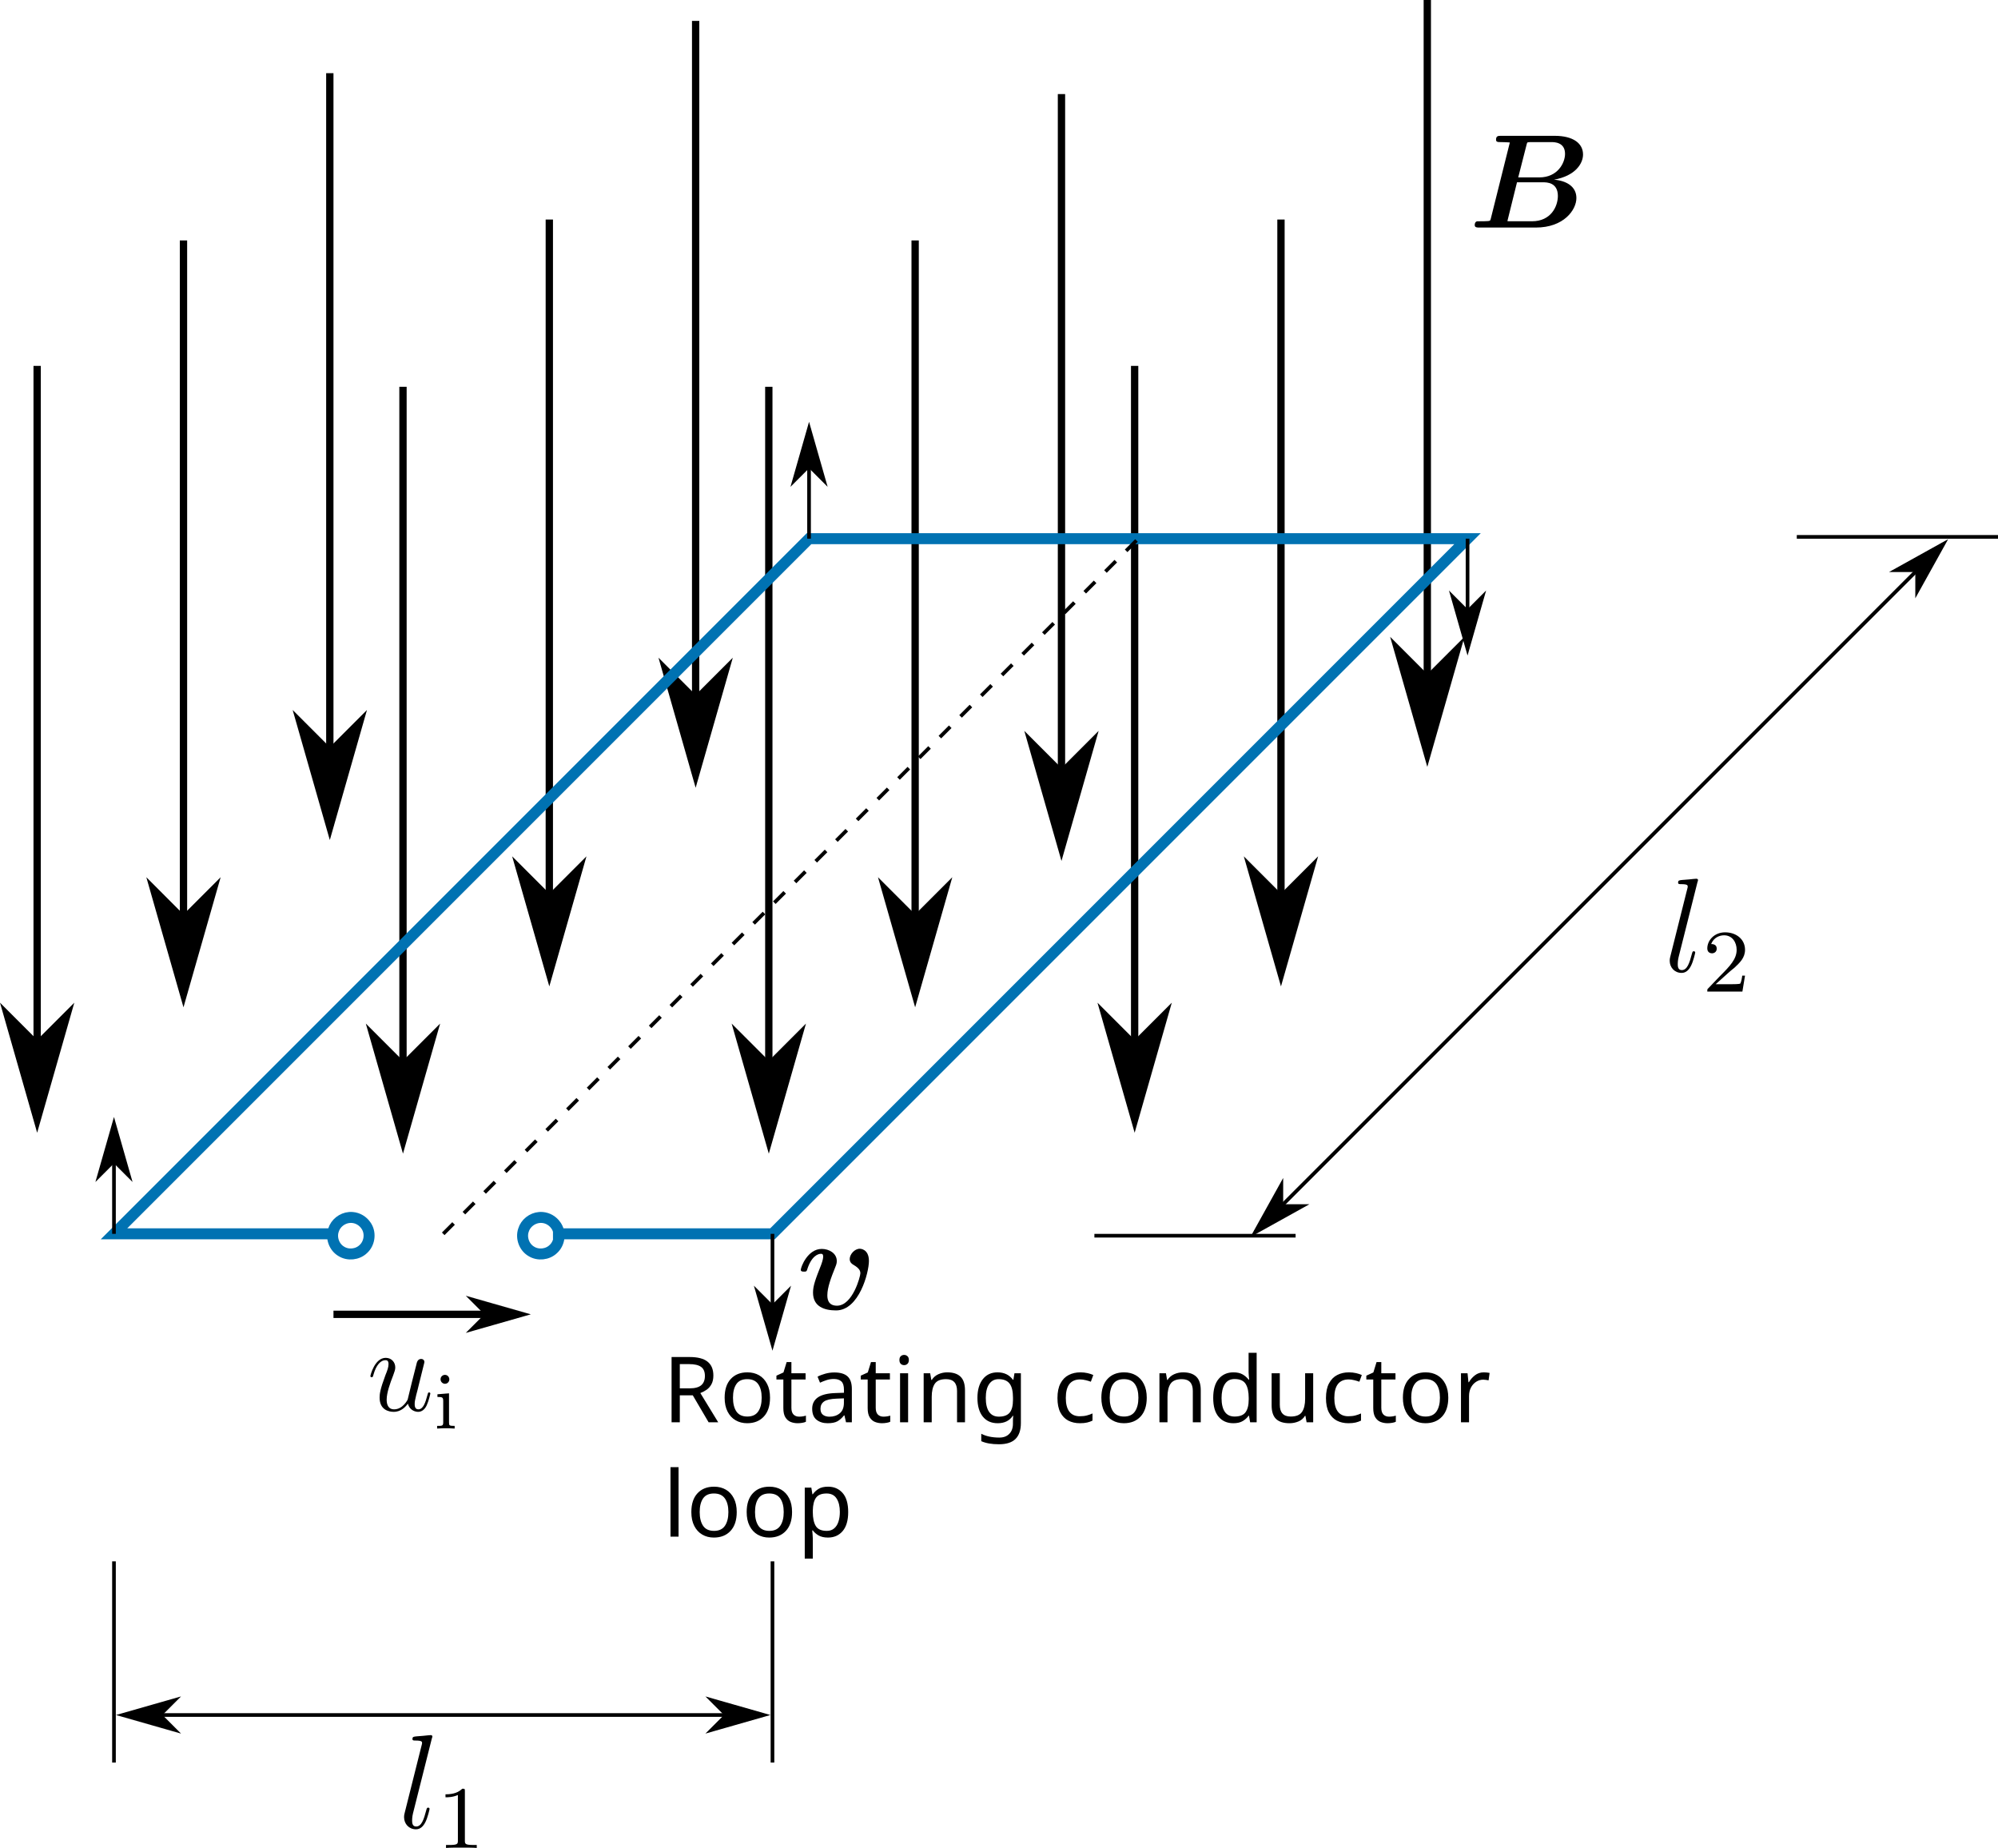
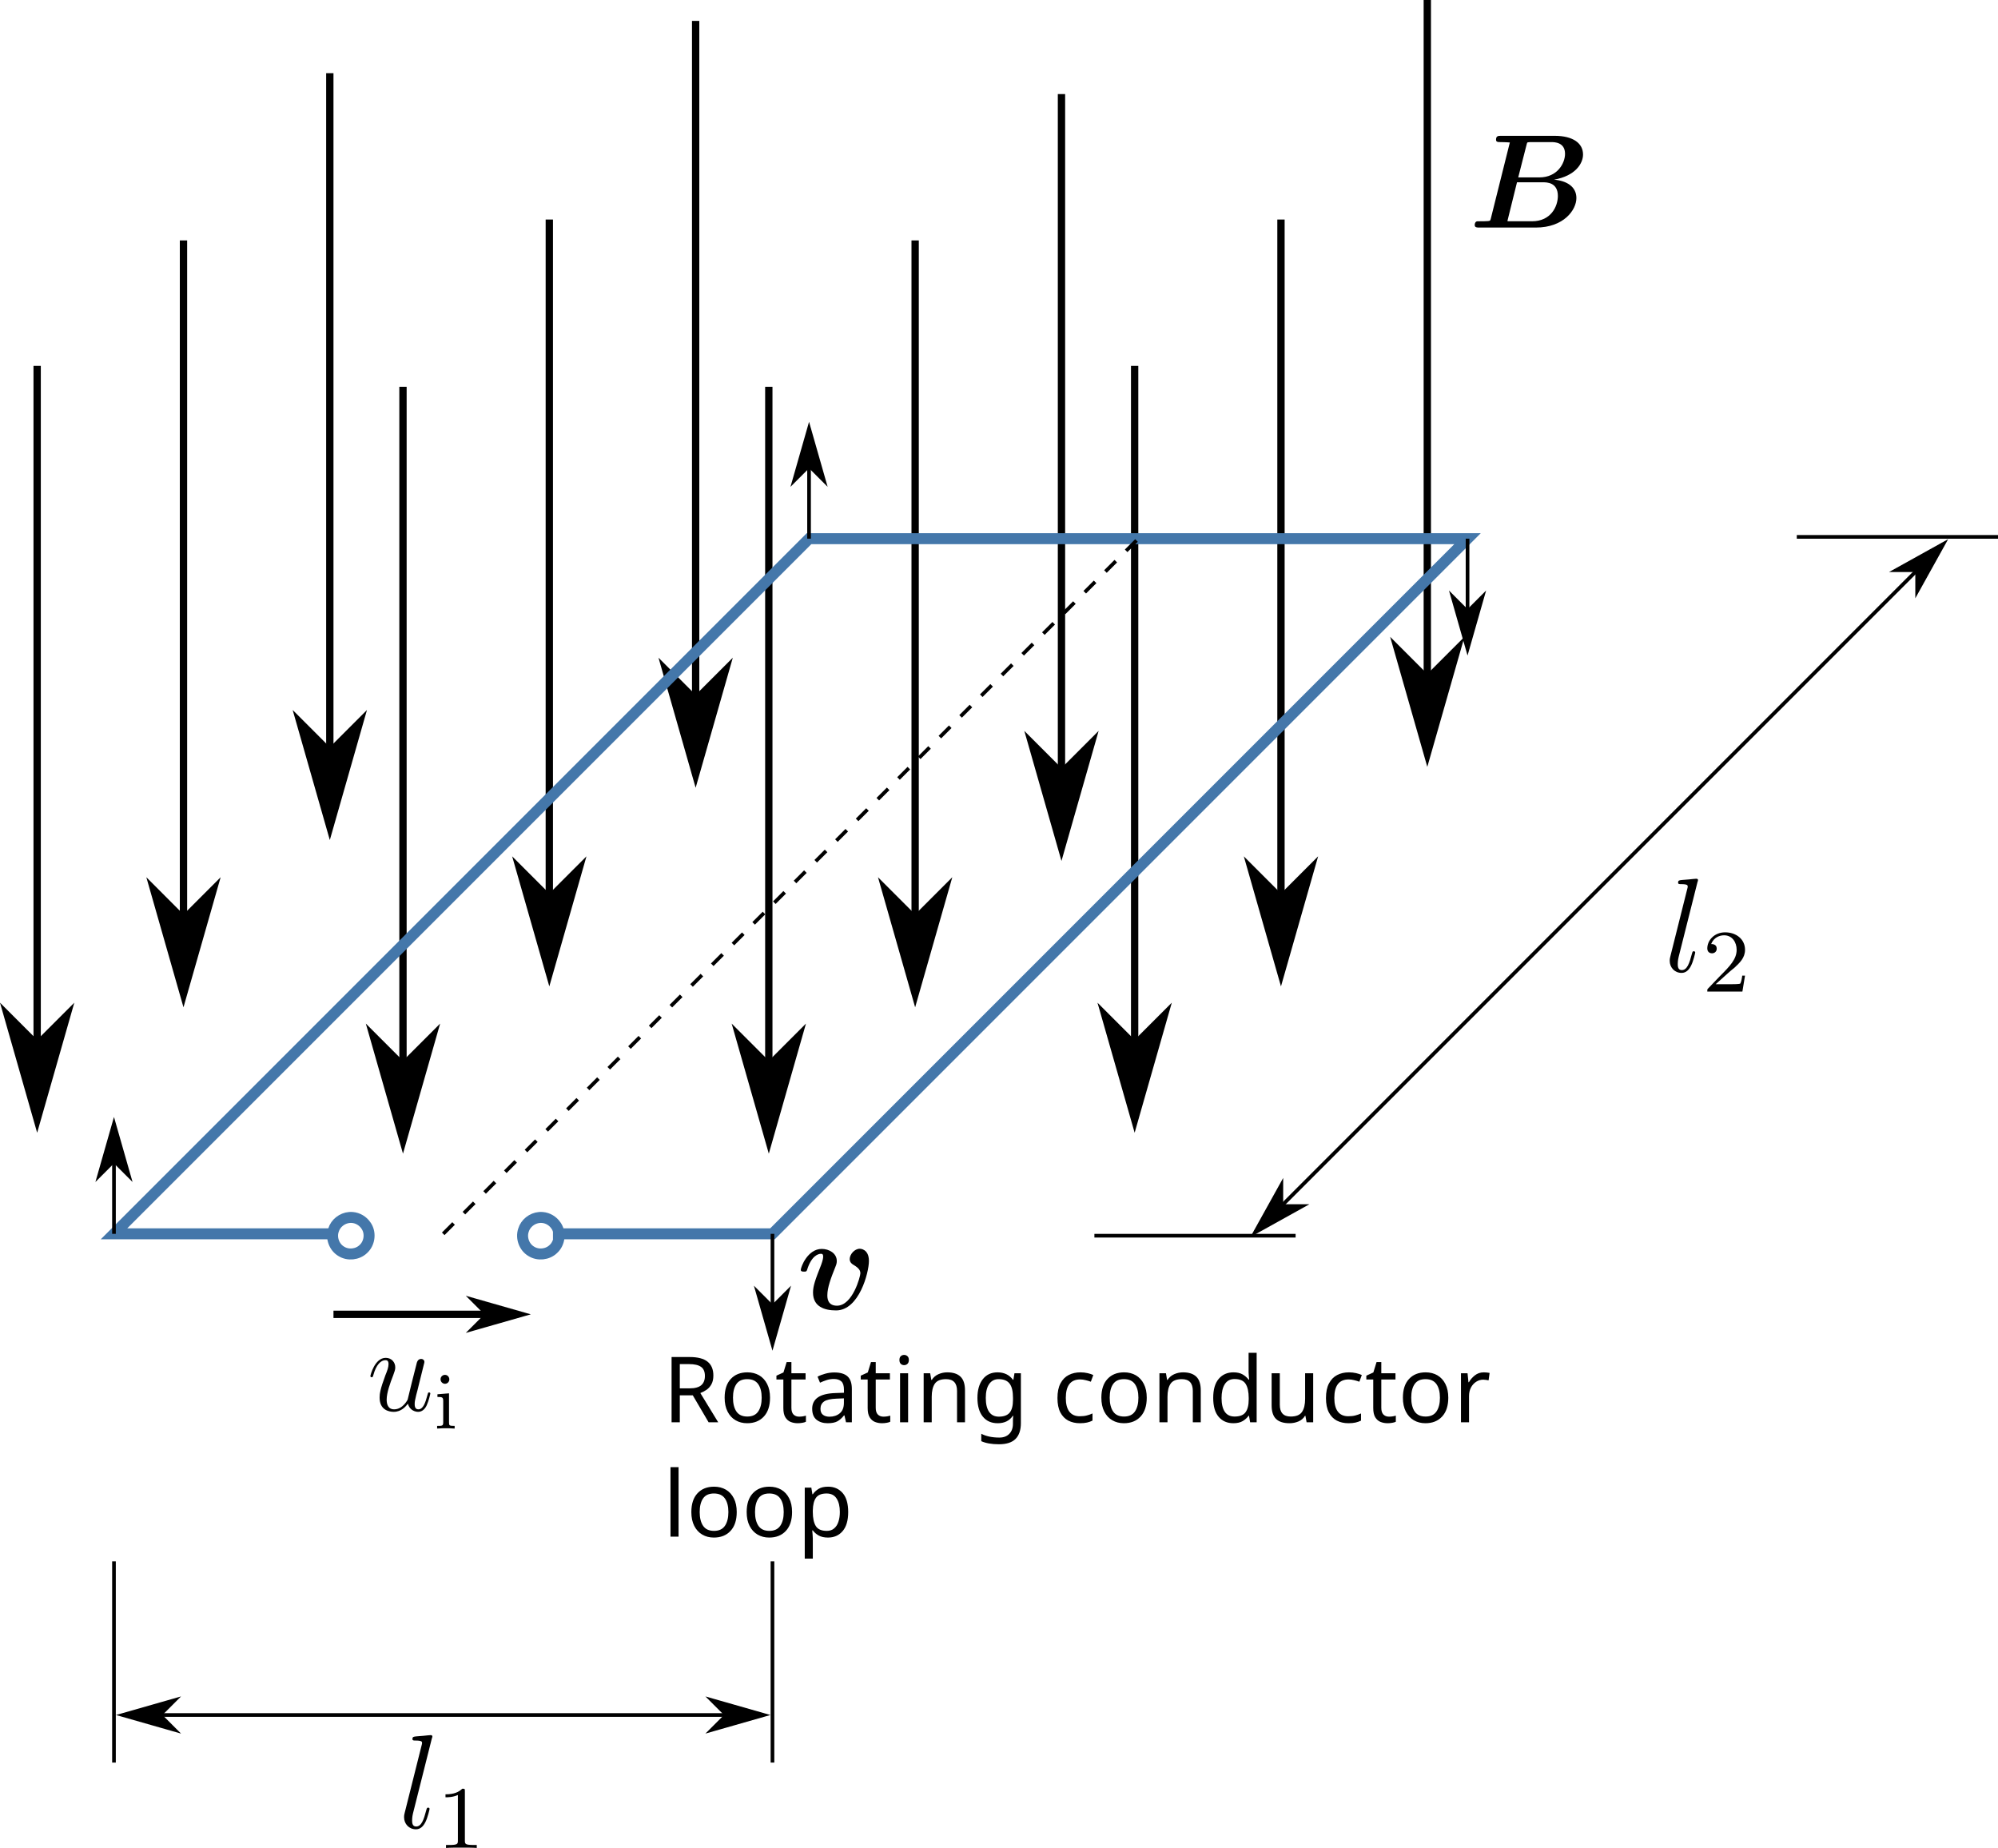
<svg xmlns="http://www.w3.org/2000/svg" width="546.156" height="505.071" id="svg2" version="1.1">
  <defs id="defs4">
    <marker orient="auto" refY="0" refX="0" id="Arrow1Lstart" style="overflow:visible">
      <path id="path3760" d="M 0,0 5,-5 -12.5,0 5,5 Z" style="fill-rule:evenodd;stroke:#000000;stroke-width:1pt;marker-start:none" transform="matrix(0.8,0,0,0.8,10,0)" />
    </marker>
    <marker orient="auto" refY="0" refX="0" id="Arrow1Mend" style="overflow:visible">
      <path id="path3769" d="M 0,0 5,-5 -12.5,0 5,5 Z" style="fill-rule:evenodd;stroke:#000000;stroke-width:1pt;marker-start:none" transform="matrix(-0.4,0,0,-0.4,-4,0)" />
    </marker>
    <marker orient="auto" refY="0" refX="0" id="Arrow1Lend" style="overflow:visible">
      <path id="path3763" d="M 0,0 5,-5 -12.5,0 5,5 Z" style="fill-rule:evenodd;stroke:#000000;stroke-width:1pt;marker-start:none" transform="matrix(-0.8,0,0,-0.8,-10,0)" />
    </marker>
    <marker orient="auto" refY="0" refX="0" id="Arrow1Lend-1" style="overflow:visible">
      <path id="path3763-7" d="M 0,0 5,-5 -12.5,0 5,5 Z" style="fill-rule:evenodd;stroke:#000000;stroke-width:1pt;marker-start:none" transform="matrix(-0.8,0,0,-0.8,-10,0)" />
    </marker>
    <marker orient="auto" refY="0" refX="0" id="Arrow1Lend-0" style="overflow:visible">
      <path id="path3763-9" d="M 0,0 5,-5 -12.5,0 5,5 Z" style="fill-rule:evenodd;stroke:#000000;stroke-width:1pt;marker-start:none" transform="matrix(-0.8,0,0,-0.8,-10,0)" />
    </marker>
    <marker orient="auto" refY="0" refX="0" id="Arrow1Lend-8" style="overflow:visible">
      <path id="path3763-2" d="M 0,0 5,-5 -12.5,0 5,5 Z" style="fill-rule:evenodd;stroke:#000000;stroke-width:1pt;marker-start:none" transform="matrix(-0.8,0,0,-0.8,-10,0)" />
    </marker>
    <marker orient="auto" refY="0" refX="0" id="Arrow1Lend-5" style="overflow:visible">
      <path id="path3763-1" d="M 0,0 5,-5 -12.5,0 5,5 Z" style="fill-rule:evenodd;stroke:#000000;stroke-width:1pt;marker-start:none" transform="matrix(-0.8,0,0,-0.8,-10,0)" />
    </marker>
    <marker orient="auto" refY="0" refX="0" id="Arrow1Lend-11" style="overflow:visible">
      <path id="path3763-5" d="M 0,0 5,-5 -12.5,0 5,5 Z" style="fill-rule:evenodd;stroke:#000000;stroke-width:1pt;marker-start:none" transform="matrix(-0.8,0,0,-0.8,-10,0)" />
    </marker>
    <marker orient="auto" refY="0" refX="0" id="Arrow1Lend-7" style="overflow:visible">
      <path id="path3763-6" d="M 0,0 5,-5 -12.5,0 5,5 Z" style="fill-rule:evenodd;stroke:#000000;stroke-width:1pt;marker-start:none" transform="matrix(-0.8,0,0,-0.8,-10,0)" />
    </marker>
    <marker orient="auto" refY="0" refX="0" id="Arrow1Lend-4" style="overflow:visible">
      <path id="path3763-23" d="M 0,0 5,-5 -12.5,0 5,5 Z" style="fill-rule:evenodd;stroke:#000000;stroke-width:1pt;marker-start:none" transform="matrix(-0.8,0,0,-0.8,-10,0)" />
    </marker>
    <marker orient="auto" refY="0" refX="0" id="Arrow1Lend-16" style="overflow:visible">
      <path id="path3763-8" d="M 0,0 5,-5 -12.5,0 5,5 Z" style="fill-rule:evenodd;stroke:#000000;stroke-width:1pt;marker-start:none" transform="matrix(-0.8,0,0,-0.8,-10,0)" />
    </marker>
    <marker orient="auto" refY="0" refX="0" id="Arrow1Lend-3" style="overflow:visible">
      <path id="path3763-4" d="M 0,0 5,-5 -12.5,0 5,5 Z" style="fill-rule:evenodd;stroke:#000000;stroke-width:1pt;marker-start:none" transform="matrix(-0.8,0,0,-0.8,-10,0)" />
    </marker>
    <marker orient="auto" refY="0" refX="0" id="Arrow1Lend-13" style="overflow:visible">
      <path id="path3763-87" d="M 0,0 5,-5 -12.5,0 5,5 Z" style="fill-rule:evenodd;stroke:#000000;stroke-width:1pt;marker-start:none" transform="matrix(-0.8,0,0,-0.8,-10,0)" />
    </marker>
    <marker orient="auto" refY="0" refX="0" id="Arrow1Lend-2" style="overflow:visible">
      <path id="path3763-77" d="M 0,0 5,-5 -12.5,0 5,5 Z" style="fill-rule:evenodd;stroke:#000000;stroke-width:1pt;marker-start:none" transform="matrix(-0.8,0,0,-0.8,-10,0)" />
    </marker>
    <marker orient="auto" refY="0" refX="0" id="Arrow1Lend-2-1" style="overflow:visible">
      <path id="path3763-77-9" d="M 0,0 5,-5 -12.5,0 5,5 Z" style="fill-rule:evenodd;stroke:#000000;stroke-width:1pt;marker-start:none" transform="matrix(-0.8,0,0,-0.8,-10,0)" />
    </marker>
    <marker orient="auto" refY="0" refX="0" id="Arrow1Lend-2-2" style="overflow:visible">
      <path id="path3763-77-8" d="M 0,0 5,-5 -12.5,0 5,5 Z" style="fill-rule:evenodd;stroke:#000000;stroke-width:1pt;marker-start:none" transform="matrix(-0.8,0,0,-0.8,-10,0)" />
    </marker>
  </defs>
  <g id="layer1" transform="translate(-169.844, -146.648)">
-     <path style="fill:#F0E442;stroke:#000000;stroke-width:2;stroke-linecap:butt;stroke-linejoin:miter;stroke-miterlimit:4;stroke-dasharray:none;stroke-opacity:1;marker-end:url(#Arrow1Lend)" d="M 180,246.648 V 452.362" id="path2985" />
-     <path style="fill:#F0E442;stroke:#000000;stroke-width:2;stroke-linecap:butt;stroke-linejoin:miter;stroke-miterlimit:4;stroke-dasharray:none;stroke-opacity:1;marker-end:url(#Arrow1Lend)" d="M 220,212.362 V 418.076" id="path2985-4" />
-     <path style="fill:#F0E442;stroke:#000000;stroke-width:2;stroke-linecap:butt;stroke-linejoin:miter;stroke-miterlimit:4;stroke-dasharray:none;stroke-opacity:1;marker-end:url(#Arrow1Lend)" d="M 260,166.648 V 372.362" id="path2985-48" />
-     <path style="fill:#F0E442;stroke:#000000;stroke-width:2;stroke-linecap:butt;stroke-linejoin:miter;stroke-miterlimit:4;stroke-dasharray:none;stroke-opacity:1;marker-end:url(#Arrow1Lend)" d="M 280,252.362 V 458.076" id="path2985-45" />
-     <path style="fill:#F0E442;stroke:#000000;stroke-width:2;stroke-linecap:butt;stroke-linejoin:miter;stroke-miterlimit:4;stroke-dasharray:none;stroke-opacity:1;marker-end:url(#Arrow1Lend)" d="M 320,206.648 V 412.362" id="path2985-7" />
-     <path style="fill:#F0E442;stroke:#000000;stroke-width:2;stroke-linecap:butt;stroke-linejoin:miter;stroke-miterlimit:4;stroke-dasharray:none;stroke-opacity:1;marker-end:url(#Arrow1Lend)" d="M 360,152.362 V 358.076" id="path2985-2" />
-     <path style="fill:#F0E442;stroke:#000000;stroke-width:2;stroke-linecap:butt;stroke-linejoin:miter;stroke-miterlimit:4;stroke-dasharray:none;stroke-opacity:1;marker-end:url(#Arrow1Lend)" d="M 380,252.362 V 458.076" id="path2985-1" />
-     <path style="fill:#F0E442;stroke:#000000;stroke-width:2;stroke-linecap:butt;stroke-linejoin:miter;stroke-miterlimit:4;stroke-dasharray:none;stroke-opacity:1;marker-end:url(#Arrow1Lend)" d="M 420,212.362 V 418.076" id="path2985-22" />
-     <path style="fill:#F0E442;stroke:#000000;stroke-width:2;stroke-linecap:butt;stroke-linejoin:miter;stroke-miterlimit:4;stroke-dasharray:none;stroke-opacity:1;marker-end:url(#Arrow1Lend)" d="M 460,172.362 V 378.076" id="path2985-5" />
-     <path style="fill:#F0E442;stroke:#000000;stroke-width:2;stroke-linecap:butt;stroke-linejoin:miter;stroke-miterlimit:4;stroke-dasharray:none;stroke-opacity:1;marker-end:url(#Arrow1Lend)" d="M 480,246.648 V 452.362" id="path2985-5-1" />
-     <path style="fill:#F0E442;stroke:#000000;stroke-width:2;stroke-linecap:butt;stroke-linejoin:miter;stroke-miterlimit:4;stroke-dasharray:none;stroke-opacity:1;marker-end:url(#Arrow1Lend)" d="M 520,206.648 V 412.362" id="path2985-5-4" />
-     <path style="fill:#F0E442;stroke:#000000;stroke-width:2;stroke-linecap:butt;stroke-linejoin:miter;stroke-miterlimit:4;stroke-dasharray:none;stroke-opacity:1;marker-end:url(#Arrow1Lend)" d="M 560,146.648 V 352.362" id="path2985-5-9" />
+     <path style="fill:#CCBB44;stroke:#000000;stroke-width:2;stroke-linecap:butt;stroke-linejoin:miter;stroke-miterlimit:4;stroke-dasharray:none;stroke-opacity:1;marker-end:url(#Arrow1Lend)" d="M 180,246.648 V 452.362" id="path2985" />
+     <path style="fill:#CCBB44;stroke:#000000;stroke-width:2;stroke-linecap:butt;stroke-linejoin:miter;stroke-miterlimit:4;stroke-dasharray:none;stroke-opacity:1;marker-end:url(#Arrow1Lend)" d="M 220,212.362 V 418.076" id="path2985-4" />
+     <path style="fill:#CCBB44;stroke:#000000;stroke-width:2;stroke-linecap:butt;stroke-linejoin:miter;stroke-miterlimit:4;stroke-dasharray:none;stroke-opacity:1;marker-end:url(#Arrow1Lend)" d="M 260,166.648 V 372.362" id="path2985-48" />
+     <path style="fill:#CCBB44;stroke:#000000;stroke-width:2;stroke-linecap:butt;stroke-linejoin:miter;stroke-miterlimit:4;stroke-dasharray:none;stroke-opacity:1;marker-end:url(#Arrow1Lend)" d="M 280,252.362 V 458.076" id="path2985-45" />
+     <path style="fill:#CCBB44;stroke:#000000;stroke-width:2;stroke-linecap:butt;stroke-linejoin:miter;stroke-miterlimit:4;stroke-dasharray:none;stroke-opacity:1;marker-end:url(#Arrow1Lend)" d="M 320,206.648 V 412.362" id="path2985-7" />
+     <path style="fill:#CCBB44;stroke:#000000;stroke-width:2;stroke-linecap:butt;stroke-linejoin:miter;stroke-miterlimit:4;stroke-dasharray:none;stroke-opacity:1;marker-end:url(#Arrow1Lend)" d="M 360,152.362 V 358.076" id="path2985-2" />
+     <path style="fill:#CCBB44;stroke:#000000;stroke-width:2;stroke-linecap:butt;stroke-linejoin:miter;stroke-miterlimit:4;stroke-dasharray:none;stroke-opacity:1;marker-end:url(#Arrow1Lend)" d="M 380,252.362 V 458.076" id="path2985-1" />
+     <path style="fill:#CCBB44;stroke:#000000;stroke-width:2;stroke-linecap:butt;stroke-linejoin:miter;stroke-miterlimit:4;stroke-dasharray:none;stroke-opacity:1;marker-end:url(#Arrow1Lend)" d="M 420,212.362 V 418.076" id="path2985-22" />
+     <path style="fill:#CCBB44;stroke:#000000;stroke-width:2;stroke-linecap:butt;stroke-linejoin:miter;stroke-miterlimit:4;stroke-dasharray:none;stroke-opacity:1;marker-end:url(#Arrow1Lend)" d="M 460,172.362 V 378.076" id="path2985-5" />
+     <path style="fill:#CCBB44;stroke:#000000;stroke-width:2;stroke-linecap:butt;stroke-linejoin:miter;stroke-miterlimit:4;stroke-dasharray:none;stroke-opacity:1;marker-end:url(#Arrow1Lend)" d="M 480,246.648 V 452.362" id="path2985-5-1" />
+     <path style="fill:#CCBB44;stroke:#000000;stroke-width:2;stroke-linecap:butt;stroke-linejoin:miter;stroke-miterlimit:4;stroke-dasharray:none;stroke-opacity:1;marker-end:url(#Arrow1Lend)" d="M 520,206.648 V 412.362" id="path2985-5-4" />
+     <path style="fill:#CCBB44;stroke:#000000;stroke-width:2;stroke-linecap:butt;stroke-linejoin:miter;stroke-miterlimit:4;stroke-dasharray:none;stroke-opacity:1;marker-end:url(#Arrow1Lend)" d="M 560,146.648 V 352.362" id="path2985-5-9" />
    <g id="g5519" transform="translate(61, -398.489)">
-       <path id="path4381" d="m 260,882.362 h 60 l 190,-190 H 330 l -190,190 h 60" style="fill:none;stroke:#0072B2;stroke-width:3;stroke-linecap:butt;stroke-linejoin:miter;stroke-miterlimit:4;stroke-dasharray:none;stroke-opacity:1" />
+       <path id="path4381" d="m 260,882.362 h 60 l 190,-190 H 330 l -190,190 h 60" style="fill:none;stroke:#4477AA;stroke-width:3;stroke-linecap:butt;stroke-linejoin:miter;stroke-miterlimit:4;stroke-dasharray:none;stroke-opacity:1" />
      <path id="path4383" d="m 200,904.362 h 50" style="fill:none;stroke:#000000;stroke-width:2;stroke-linecap:butt;stroke-linejoin:miter;stroke-miterlimit:4;stroke-dasharray:none;stroke-opacity:1;marker-end:url(#Arrow1Mend)" />
-       <path id="path4593" d="m 204.344,877.893 c -1.961,0.161 -3.774,1.562 -4.344,3.469 -0.719,2.123 0.194,4.643 2.125,5.781 1.852,1.174 4.454,0.899 6.031,-0.625 1.678,-1.518 2.077,-4.218 0.906,-6.156 l -0.188,-0.281 c -0.826,-1.233 -2.209,-2.066 -3.688,-2.188 -0.283,-0.03 -0.564,-0.023 -0.844,0 z" style="fill:#F0E442;fill-opacity:0;stroke:#0072B2;stroke-width:3;stroke-miterlimit:4;stroke-dasharray:none;stroke-dashoffset:0;stroke-opacity:1" />
-       <path id="path4593-3" d="m 256.281,877.893 c -1.961,0.161 -3.774,1.562 -4.344,3.469 -0.719,2.123 0.194,4.643 2.125,5.781 1.852,1.174 4.454,0.899 6.031,-0.625 1.678,-1.518 2.077,-4.218 0.906,-6.156 l -0.188,-0.281 c -0.826,-1.233 -2.209,-2.066 -3.688,-2.188 -0.283,-0.03 -0.564,-0.023 -0.844,0 z" style="fill:#F0E442;fill-opacity:0;stroke:#0072B2;stroke-width:3;stroke-miterlimit:4;stroke-dasharray:none;stroke-dashoffset:0;stroke-opacity:1" />
+       <path id="path4593" d="m 204.344,877.893 c -1.961,0.161 -3.774,1.562 -4.344,3.469 -0.719,2.123 0.194,4.643 2.125,5.781 1.852,1.174 4.454,0.899 6.031,-0.625 1.678,-1.518 2.077,-4.218 0.906,-6.156 l -0.188,-0.281 c -0.826,-1.233 -2.209,-2.066 -3.688,-2.188 -0.283,-0.03 -0.564,-0.023 -0.844,0 z" style="fill:#CCBB44;fill-opacity:0;stroke:#4477AA;stroke-width:3;stroke-miterlimit:4;stroke-dasharray:none;stroke-dashoffset:0;stroke-opacity:1" />
+       <path id="path4593-3" d="m 256.281,877.893 c -1.961,0.161 -3.774,1.562 -4.344,3.469 -0.719,2.123 0.194,4.643 2.125,5.781 1.852,1.174 4.454,0.899 6.031,-0.625 1.678,-1.518 2.077,-4.218 0.906,-6.156 l -0.188,-0.281 c -0.826,-1.233 -2.209,-2.066 -3.688,-2.188 -0.283,-0.03 -0.564,-0.023 -0.844,0 z" style="fill:#CCBB44;fill-opacity:0;stroke:#4477AA;stroke-width:3;stroke-miterlimit:4;stroke-dasharray:none;stroke-dashoffset:0;stroke-opacity:1" />
      <path id="path5006" d="m 230,882.362 190,-190" style="fill:none;stroke:#000000;stroke-width:1;stroke-linecap:butt;stroke-linejoin:miter;stroke-miterlimit:4;stroke-dasharray:4, 4;stroke-dashoffset:0;stroke-opacity:1" />
      <path id="path5008" d="m 320,882.362 v 30" style="fill:none;stroke:#000000;stroke-width:1px;stroke-linecap:butt;stroke-linejoin:miter;stroke-opacity:1;marker-end:url(#Arrow1Lend-2)" />
      <path id="path5216" d="m 140,882.362 v -30" style="fill:none;stroke:#000000;stroke-width:1px;stroke-linecap:butt;stroke-linejoin:miter;stroke-opacity:1;marker-end:url(#Arrow1Lend-2)" />
      <path id="path5008-8" d="m 510,692.362 v 30" style="fill:none;stroke:#000000;stroke-width:1px;stroke-linecap:butt;stroke-linejoin:miter;stroke-opacity:1;marker-end:url(#Arrow1Lend-2)" />
      <path id="path5216-6" d="m 330,692.362 v -30" style="fill:none;stroke:#000000;stroke-width:1px;stroke-linecap:butt;stroke-linejoin:miter;stroke-opacity:1;marker-end:url(#Arrow1Lend-2)" />
      <text id="text5483" y="933.873" x="290" style="font-style:normal;font-weight:normal;line-height:0%;font-family:sans-serif;letter-spacing:0px;word-spacing:0px;fill:#000000;fill-opacity:1;stroke:none" xml:space="preserve">
        <tspan style="font-size:25px;line-height:1.25;font-family:sans-serif" y="933.873" x="290" id="tspan6395">Rotating conductor</tspan>
        <tspan style="font-size:25px;line-height:1.25;font-family:sans-serif" y="965.123" x="290" id="tspan18">loop</tspan>
      </text>
      <g transform="matrix(2.0539,0,0,2.0539,200.0876,914.1111)" id="g18" style="stroke-width:0.487">
        <g fill="#000000" fill-opacity="1" id="g6" transform="matrix(1.33333,0,0,1.33333,1.773955,-6.548698)" style="stroke-width:0.487">
          <g id="use5" transform="translate(1.993,10.959)" style="stroke-width:0.487">
            <path d="M 4.078,-0.688 C 4.234,-0.031 4.812,0.125 5.094,0.125 c 0.375,0 0.672,-0.25 0.859,-0.656 0.203,-0.438 0.359,-1.141 0.359,-1.172 0,-0.062 -0.047,-0.109 -0.125,-0.109 -0.109,0 -0.109,0.062 -0.156,0.234 C 5.812,-0.75 5.594,-0.125 5.109,-0.125 4.75,-0.125 4.75,-0.516 4.75,-0.672 4.75,-0.938 4.797,-1.062 4.906,-1.562 5,-1.891 5.078,-2.219 5.156,-2.547 L 5.641,-4.5 C 5.719,-4.797 5.719,-4.812 5.719,-4.859 c 0,-0.172 -0.141,-0.297 -0.312,-0.297 -0.344,0 -0.438,0.297 -0.5,0.609 -0.125,0.453 -0.766,3.031 -0.859,3.453 0,0 -0.469,0.969 -1.344,0.969 -0.625,0 -0.75,-0.531 -0.75,-0.969 0,-0.688 0.344,-1.641 0.656,-2.438 C 2.75,-3.922 2.812,-4.078 2.812,-4.312 c 0,-0.516 -0.375,-0.953 -0.953,-0.953 -1.094,0 -1.531,1.734 -1.531,1.828 0,0.047 0.047,0.109 0.125,0.109 0.109,0 0.125,-0.047 0.172,-0.219 0.281,-1.031 0.75,-1.484 1.203,-1.484 0.125,0 0.312,0.016 0.312,0.391 0,0.312 -0.125,0.656 -0.312,1.109 C 1.297,-2.109 1.25,-1.656 1.25,-1.297 1.25,-0.078 2.156,0.125 2.656,0.125 c 0.766,0 1.188,-0.531 1.422,-0.812 z m 0,0" id="path10" style="stroke-width:0.487" />
          </g>
        </g>
        <g fill="#000000" fill-opacity="1" id="g7" transform="matrix(1.33333,0,0,1.33333,1.773955,-6.548698)" style="stroke-width:0.487">
          <g id="use6" transform="translate(8.655,12.752)" style="stroke-width:0.487">
            <path d="m 1.547,-4.906 c 0,-0.234 -0.172,-0.453 -0.438,-0.453 -0.234,0 -0.438,0.188 -0.438,0.438 0,0.281 0.234,0.453 0.438,0.453 0.281,0 0.438,-0.234 0.438,-0.438 z m -1.188,1.484 v 0.266 c 0.516,0 0.578,0.047 0.578,0.438 V -0.625 c 0,0.359 -0.094,0.359 -0.609,0.359 V 0 c 0.312,-0.031 0.766,-0.031 0.891,-0.031 0.094,0 0.578,0 0.859,0.031 v -0.266 c -0.531,0 -0.562,-0.031 -0.562,-0.344 v -2.906 z m 0,0" id="path11" style="stroke-width:0.487" />
          </g>
        </g>
      </g>
    </g>
    <path style="fill:none;stroke:#000000;stroke-width:1px;stroke-linecap:butt;stroke-linejoin:miter;stroke-opacity:1;marker-start:url(#Arrow1Lstart);marker-end:url(#Arrow1Lend-2-2)" d="m 42.5,479.737 h 175" id="path5535" transform="translate(161,135.6479)" />
    <path style="fill:none;stroke:#000000;stroke-width:1px;stroke-linecap:butt;stroke-linejoin:miter;stroke-opacity:1;marker-start:url(#Arrow1Lstart);marker-end:url(#Arrow1Lend-2-2)" d="m 513,483.385 188,-188" id="path5967" />
    <path style="fill:none;stroke:#000000;stroke-width:1px;stroke-linecap:butt;stroke-linejoin:miter;stroke-opacity:1" d="m 220,437.737 v 55" id="path3053" transform="translate(161,135.6479)" />
    <path style="fill:none;stroke:#000000;stroke-width:1px;stroke-linecap:butt;stroke-linejoin:miter;stroke-opacity:1" d="m 201,573.385 v 55" id="path3053-2" />
    <path style="fill:none;stroke:#000000;stroke-width:1px;stroke-linecap:butt;stroke-linejoin:miter;stroke-opacity:1" d="m 469,484.385 h 55" id="path3053-1" />
    <path style="fill:none;stroke:#000000;stroke-width:1px;stroke-linecap:butt;stroke-linejoin:miter;stroke-opacity:1" d="m 661,293.385 h 55" id="path3053-8" />
    <g transform="matrix(2.292063,0,0,2.292063,572.9639,183.7718)" id="g1" style="stroke-width:0.436">
      <g fill="#000000" fill-opacity="1" id="g2" transform="matrix(1.33333,0,0,1.33333,-3.34483,-2.65583)" style="stroke-width:0.436">
        <g id="use1" transform="translate(1.993,10.195)" style="stroke-width:0.436">
          <path d="m 1.953,-0.797 c -0.047,0.188 -0.062,0.203 -0.281,0.219 -0.203,0.016 -0.438,0.016 -0.625,0.016 -0.312,0 -0.344,0 -0.391,0.031 -0.141,0.078 -0.141,0.266 -0.141,0.312 C 0.516,0 0.734,0 0.922,0 h 5.062 c 2.5,0 3.625,-1.578 3.625,-2.641 0,-1.031 -0.891,-1.547 -2,-1.641 1.922,-0.344 2.594,-1.453 2.594,-2.25 0,-0.984 -0.859,-1.672 -2.547,-1.672 H 2.875 c -0.25,0 -0.453,0 -0.453,0.344 0,0.219 0.156,0.219 0.5,0.219 0.25,0 0.484,0.016 0.734,0.031 z m 3.203,-6.625 c 0.047,-0.188 0.062,-0.188 0.125,-0.203 0.109,-0.016 0.188,-0.016 0.328,-0.016 h 1.781 c 0.234,0 1.203,0 1.203,1.047 0,0.828 -0.672,2.109 -2.297,2.109 H 4.406 Z M 3.734,-0.562 c -0.188,0 -0.203,0 -0.297,-0.016 l 0.859,-3.469 h 2.344 c 0.297,0 1.312,0 1.312,1.219 0,0.922 -0.609,2.266 -2.312,2.266 z m 0,0" id="path2" style="stroke-width:0.436" />
        </g>
      </g>
    </g>
    <g transform="matrix(2.292063,0,0,2.292063,280.2976,620.8832)" id="g5" style="stroke-width:0.436">
      <g fill="#000000" fill-opacity="1" id="g3" transform="matrix(1.33333,0,0,1.33333,-3.3865,-2.66283)" style="stroke-width:0.436">
        <g id="use2" transform="translate(1.993,10.294)" style="stroke-width:0.436">
          <path d="m 3.031,-8 c 0.016,-0.047 0.047,-0.109 0.047,-0.172 0,-0.125 -0.125,-0.125 -0.156,-0.125 0,0 -0.438,0.031 -0.656,0.062 -0.203,0.016 -0.375,0.031 -0.594,0.047 -0.281,0.031 -0.375,0.031 -0.375,0.25 0,0.125 0.125,0.125 0.25,0.125 0.609,0 0.609,0.109 0.609,0.219 0,0.047 0,0.078 -0.062,0.297 L 0.609,-1.375 c -0.031,0.125 -0.062,0.234 -0.062,0.422 0,0.594 0.438,1.078 1.062,1.078 0.391,0 0.656,-0.266 0.844,-0.641 0.203,-0.391 0.375,-1.141 0.375,-1.188 0,-0.062 -0.062,-0.109 -0.125,-0.109 -0.109,0 -0.125,0.062 -0.172,0.234 C 2.312,-0.75 2.109,-0.125 1.625,-0.125 c -0.359,0 -0.359,-0.375 -0.359,-0.547 0,-0.047 0,-0.297 0.078,-0.625 z m 0,0" id="path4" style="stroke-width:0.436" />
        </g>
      </g>
      <g fill="#000000" fill-opacity="1" id="g4" transform="matrix(1.33333,0,0,1.33333,-3.3865,-2.66283)" style="stroke-width:0.436">
        <g id="use3" transform="translate(5.479,12.087)" style="stroke-width:0.436">
          <path d="m 2.5,-5.078 c 0,-0.219 -0.016,-0.219 -0.234,-0.219 -0.328,0.312 -0.75,0.5 -1.5,0.5 v 0.266 c 0.219,0 0.641,0 1.109,-0.203 v 4.078 c 0,0.297 -0.031,0.391 -0.781,0.391 H 0.812 V 0 c 0.328,-0.031 1.016,-0.031 1.375,-0.031 0.359,0 1.047,0 1.375,0.031 V -0.266 H 3.281 c -0.75,0 -0.781,-0.094 -0.781,-0.391 z m 0,0" id="path5" style="stroke-width:0.436" />
        </g>
      </g>
    </g>
    <g transform="matrix(2.292063,0,0,2.292063,626.2638,386.8181)" id="g23" style="stroke-width:0.436">
      <g fill="#000000" fill-opacity="1" id="g20" transform="matrix(1.33333,0,0,1.33333,-3.3865,-2.66283)" style="stroke-width:0.436">
        <g id="g19" transform="translate(1.993,10.294)" style="stroke-width:0.436">
          <path d="m 3.031,-8 c 0.016,-0.047 0.047,-0.109 0.047,-0.172 0,-0.125 -0.125,-0.125 -0.156,-0.125 0,0 -0.438,0.031 -0.656,0.062 -0.203,0.016 -0.375,0.031 -0.594,0.047 -0.281,0.031 -0.375,0.031 -0.375,0.25 0,0.125 0.125,0.125 0.25,0.125 0.609,0 0.609,0.109 0.609,0.219 0,0.047 0,0.078 -0.062,0.297 L 0.609,-1.375 c -0.031,0.125 -0.062,0.234 -0.062,0.422 0,0.594 0.438,1.078 1.062,1.078 0.391,0 0.656,-0.266 0.844,-0.641 0.203,-0.391 0.375,-1.141 0.375,-1.188 0,-0.062 -0.062,-0.109 -0.125,-0.109 -0.109,0 -0.125,0.062 -0.172,0.234 C 2.312,-0.75 2.109,-0.125 1.625,-0.125 c -0.359,0 -0.359,-0.375 -0.359,-0.547 0,-0.047 0,-0.297 0.078,-0.625 z m 0,0" id="path6" style="stroke-width:0.436" />
        </g>
      </g>
      <g fill="#000000" fill-opacity="1" id="g22" transform="matrix(1.33333,0,0,1.33333,-3.3865,-2.66283)" style="stroke-width:0.436">
        <g id="g21" transform="translate(5.479,12.087)" style="stroke-width:0.436">
          <path d="m 2.25,-1.625 c 0.125,-0.125 0.453,-0.391 0.594,-0.5 0.484,-0.453 0.953,-0.891 0.953,-1.609 0,-0.953 -0.797,-1.562 -1.781,-1.562 -0.969,0 -1.594,0.719 -1.594,1.438 0,0.391 0.312,0.438 0.422,0.438 0.172,0 0.422,-0.109 0.422,-0.422 0,-0.406 -0.406,-0.406 -0.5,-0.406 C 1,-4.844 1.531,-5.031 1.922,-5.031 c 0.734,0 1.125,0.625 1.125,1.297 0,0.828 -0.578,1.438 -1.531,2.391 l -1,1.047 C 0.422,-0.219 0.422,-0.203 0.422,0 H 3.562 l 0.234,-1.422 h -0.25 C 3.531,-1.266 3.469,-0.875 3.375,-0.719 c -0.047,0.062 -0.656,0.062 -0.781,0.062 H 1.172 Z m 0,0" id="path7" style="stroke-width:0.436" />
        </g>
      </g>
    </g>
    <g transform="matrix(2.292063,0,0,2.292063,388.7418,487.9462)" id="g13" style="stroke-width:0.436">
      <g fill="#000000" fill-opacity="1" id="g12" transform="matrix(1.33333,0,0,1.33333,-3.15733,-2.51083)" style="stroke-width:0.436">
        <g id="g11" transform="translate(1.993,7.305)" style="stroke-width:0.436">
          <path d="m 6.469,-4.328 c 0,-1.094 -0.797,-1.094 -0.812,-1.094 C 5.172,-5.422 4.75,-4.906 4.75,-4.5 c 0,0.328 0.25,0.469 0.359,0.531 0.5,0.297 0.594,0.516 0.594,0.75 0,0.266 -0.688,2.891 -2.094,2.891 -0.859,0 -0.859,-0.719 -0.859,-0.938 0,-0.688 0.328,-1.562 0.719,-2.531 0.094,-0.234 0.125,-0.344 0.125,-0.531 0,-0.688 -0.688,-1.078 -1.344,-1.078 -1.266,0 -1.875,1.625 -1.875,1.875 0,0.156 0.188,0.156 0.297,0.156 0.141,0 0.219,0 0.266,-0.156 0.391,-1.281 1.016,-1.438 1.234,-1.438 0.094,0 0.203,0 0.203,0.25 0,0.266 -0.141,0.625 -0.172,0.719 -0.547,1.375 -0.734,1.922 -0.734,2.5 0,1.266 1.031,1.594 2.062,1.594 2.062,0 2.938,-3.391 2.938,-4.422 z m 0,0" id="path23" style="stroke-width:0.436" />
        </g>
      </g>
    </g>
  </g>
</svg>
